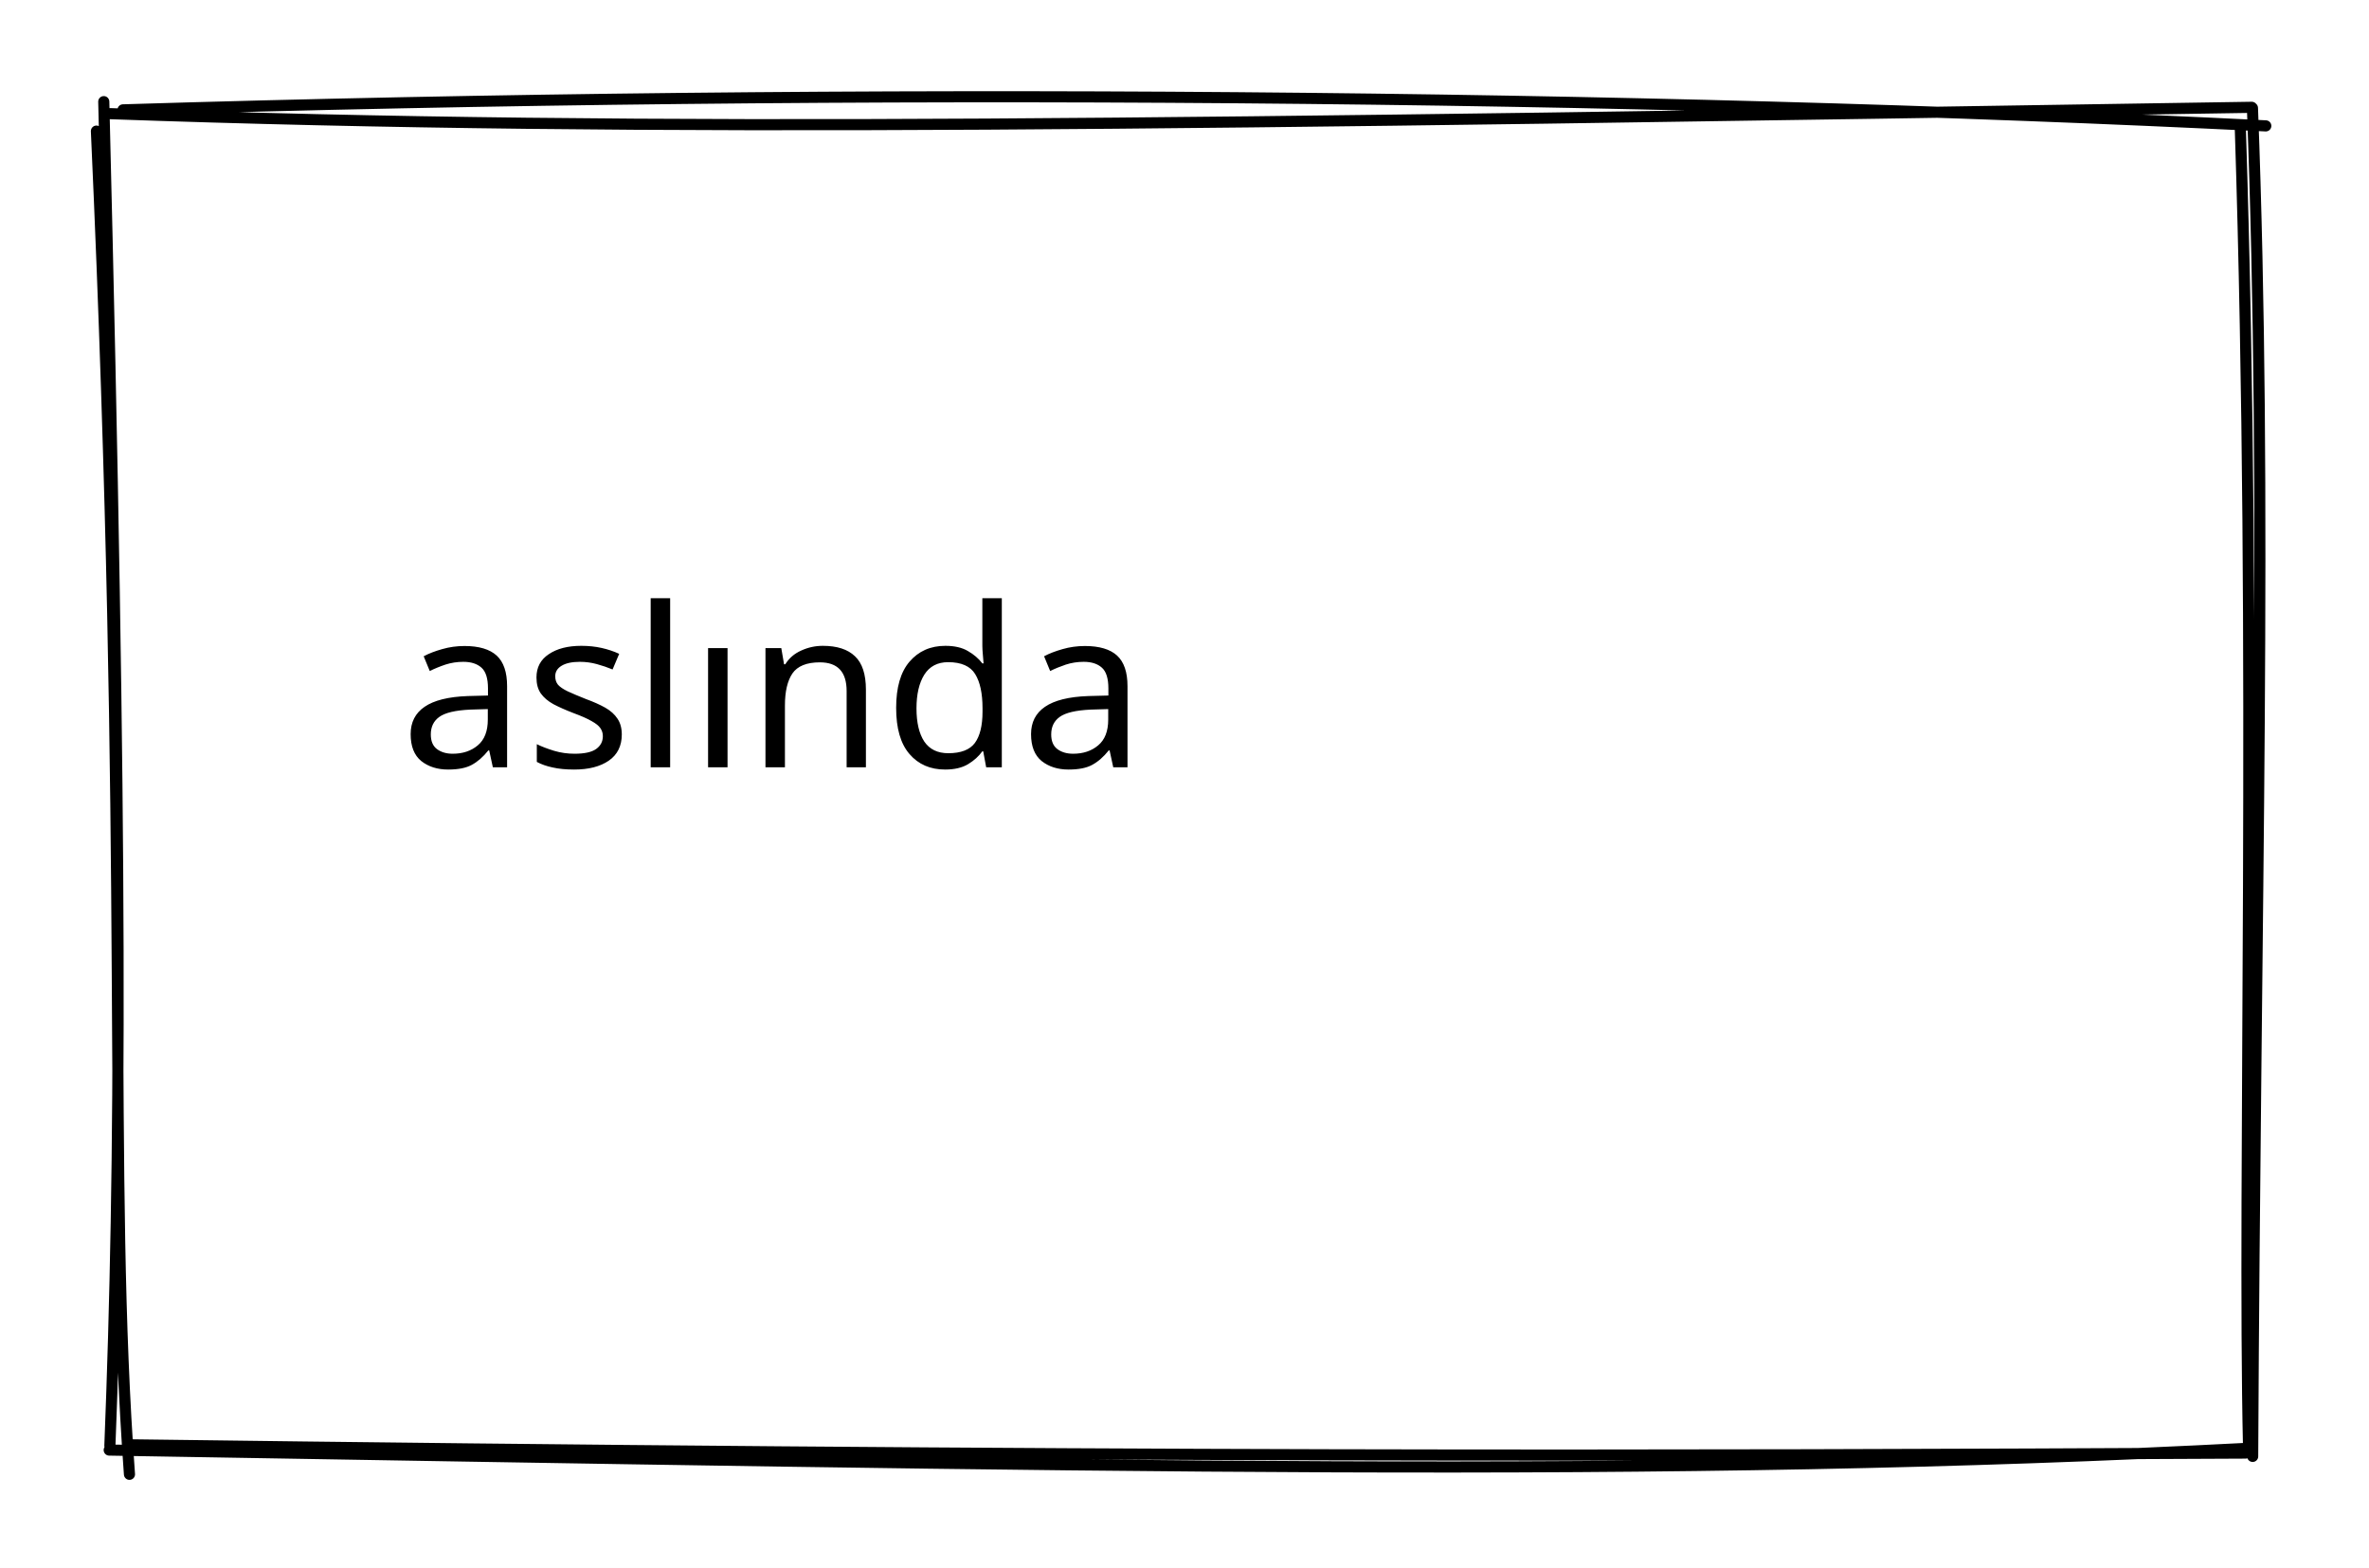
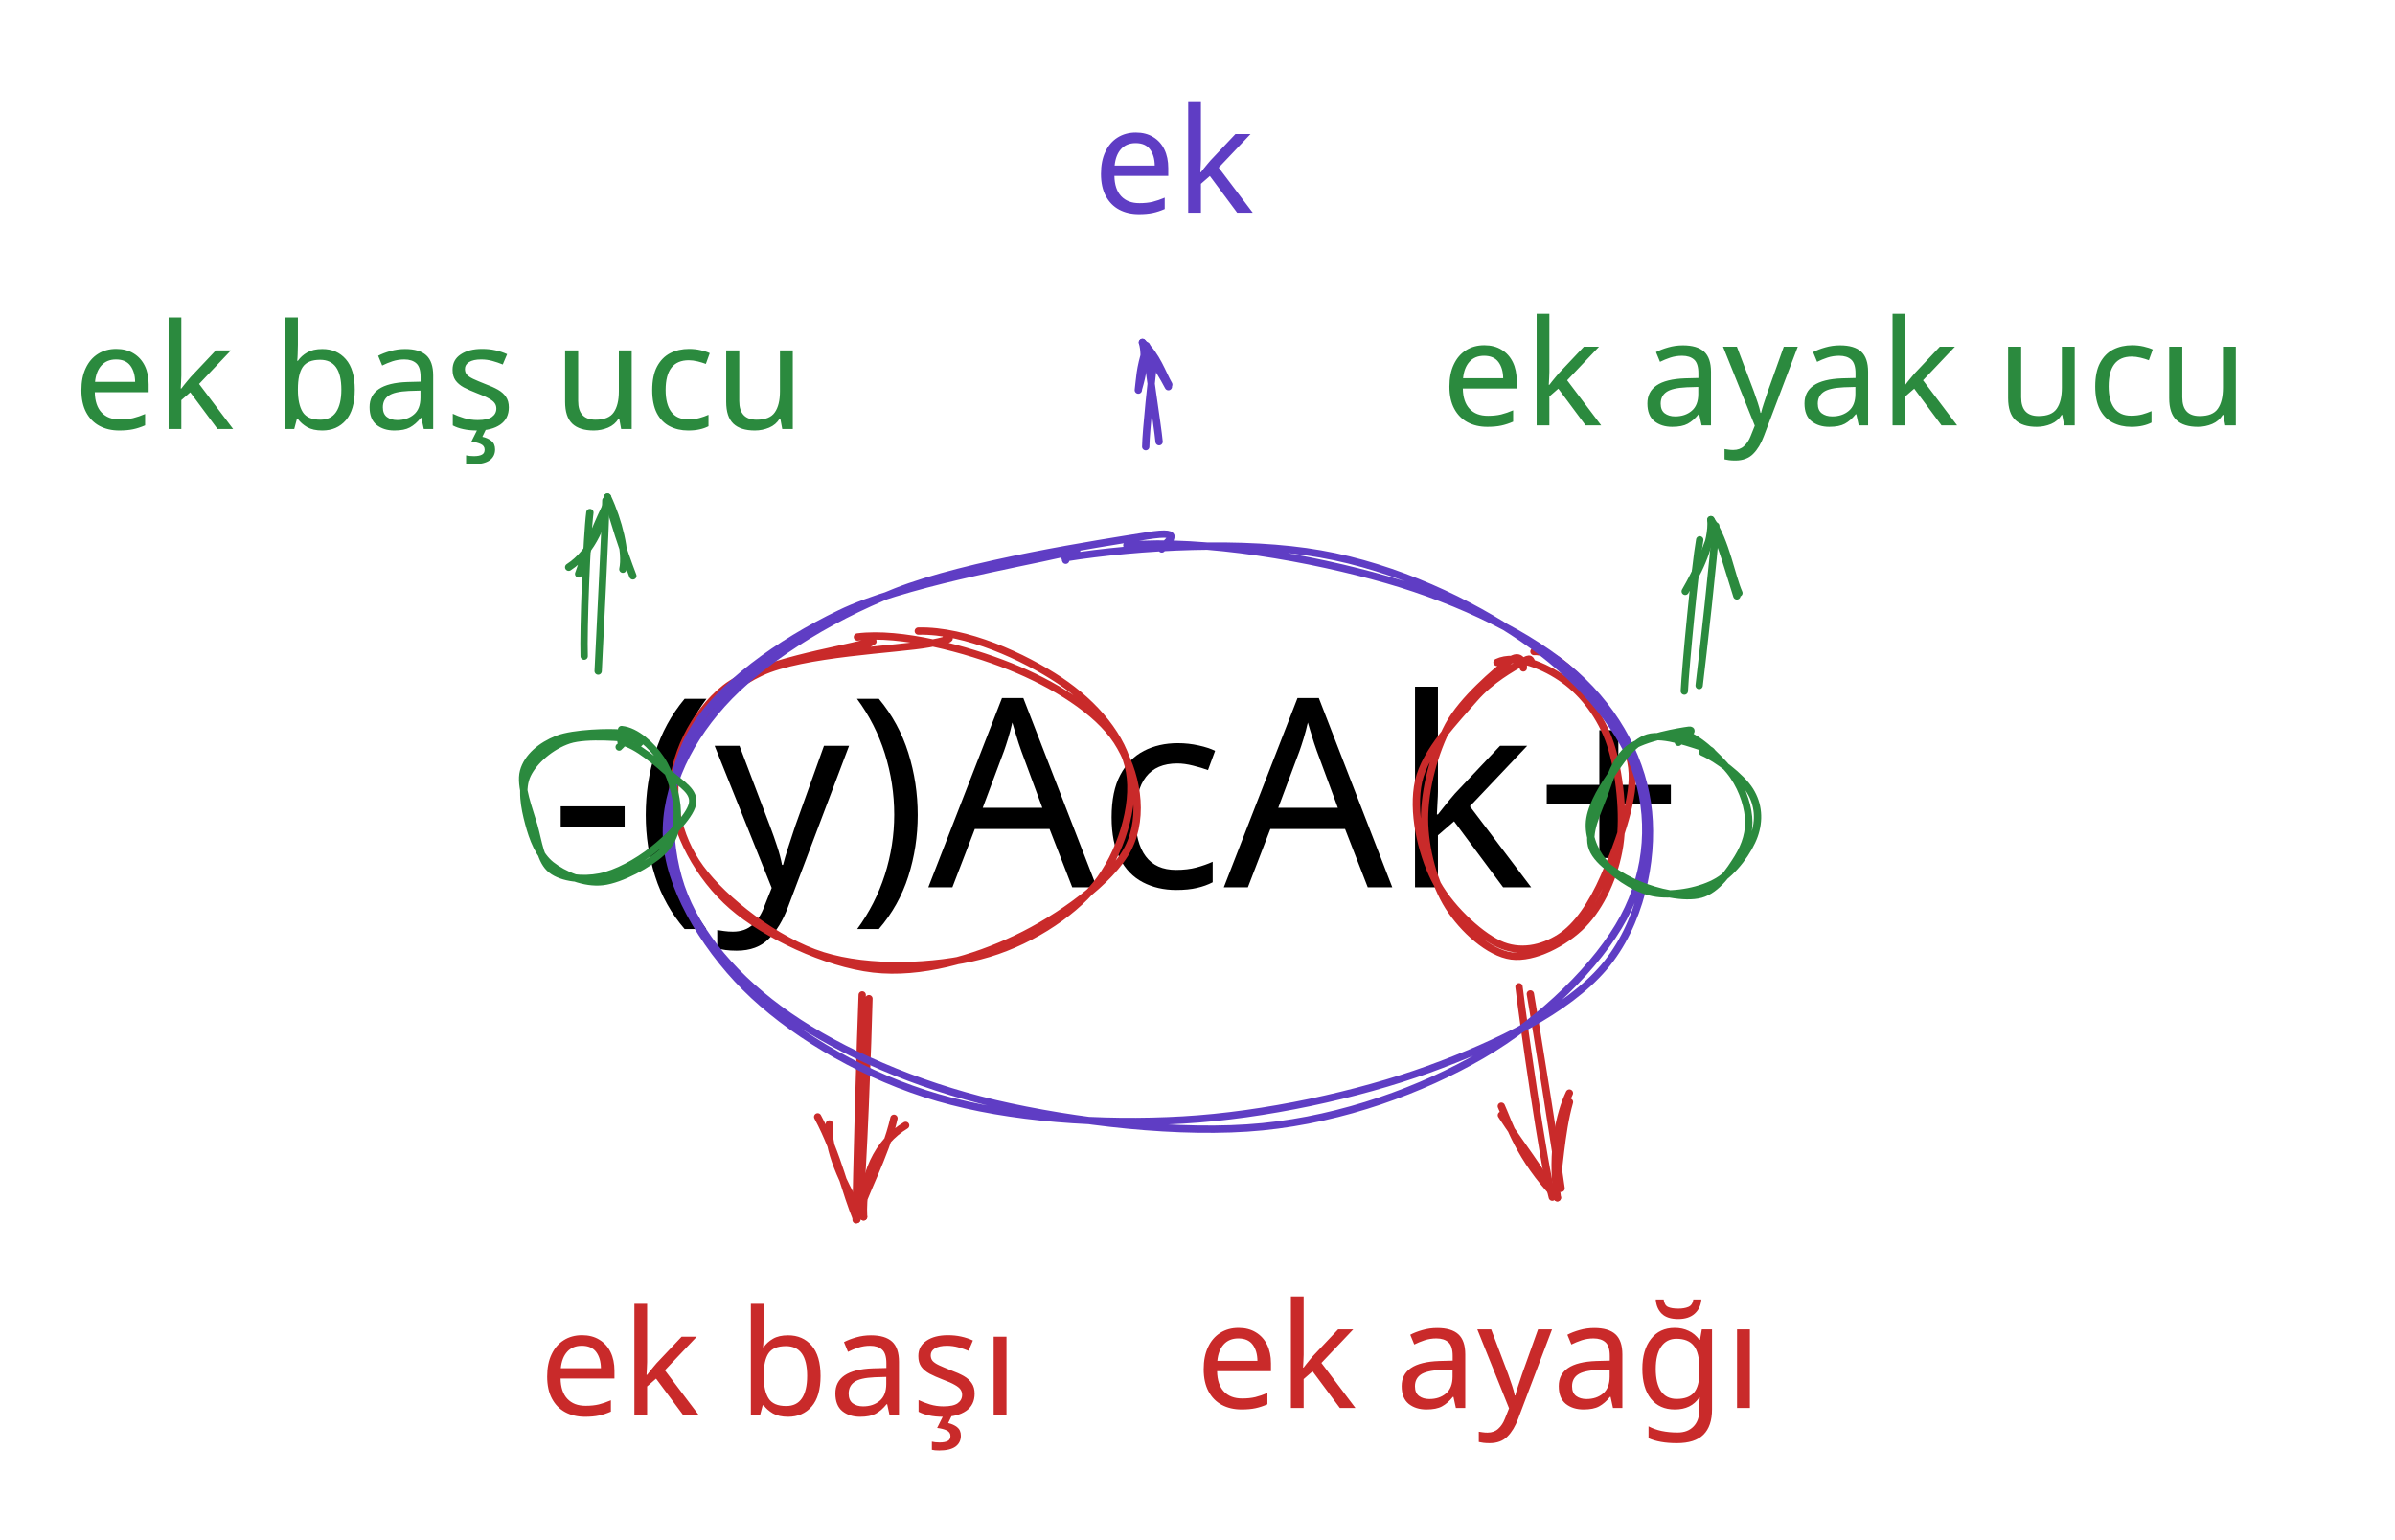
- <svg xmlns="http://www.w3.org/2000/svg" version="1.1" viewBox="0 0 213 141" width="213" height="141">
+ <svg xmlns="http://www.w3.org/2000/svg" version="1.1" viewBox="0 0 326.5 210" width="326.5" height="210">
  
-   eyJ2ZXJzaW9uIjoiMSIsImVuY29kaW5nIjoiYnN0cmluZyIsImNvbXByZXNzZWQiOnRydWUsImVuY29kZWQiOiJ4nM1U3W7TMFx1MDAxOL3fU0TZ7dY5TprGvWNjSFx1MDAwM7QhtYBcdTAwMTBCk5u4iVXXjmz3j6pcdTAwMGbFO/Bg2M6I06wgriZyXHUwMDExyd/v+c537P1ZXHUwMDEwhHpXk3BcdTAwMWOEZJtjRlx1MDAwYok34YW1r4lUVHDjgu6sxErmLrLSulbjqytcXNeDkuqZXHUwMDEwi0Eulk1cdTAwMWFhZEm4VibwqzlcdTAwMDfB3v07jSTJNeYlIy7BuXyvYd92L7jrXHUwMDFhpVx0jCBcdTAwMDBZ1kZQ9dp006Qw7jlminiPNYViPp0mk1H1sKPvP80uXHUwMDFmXHUwMDFlP1xcZ/e+6ZwyNtE71syE82olO5CUlmJBPtNCV7Z7z97mKWE481lSrMqKXHUwMDEzpY5yRI1zqnfWXHUwMDA2QGttOFx1MDAxOFx1MDAwN96yNac4gVx1MDAwM5QghFKUZDCBsPW6/Fx1MDAxMVx1MDAxOIAsjqFxjcBcYsQ9XFw3glx0aXGdXHUwMDAz93lkM5wvSlx1MDAwM49cdTAwMTdtjJaYq1x1MDAxYUuzLlx1MDAxZrf5PTHytStCy0pbI+xcdTAwMTBBXHUwMDFj8Vx1MDAxOYhcdTAwMTNcdTAwMDRgZy7bpb4rnFx1MDAwMr71eauwrJ/4XHSVPXRcdTAwMTBacLdcdTAwMWT5+ORVXeBmz1GapiA25IAk8kpglC+Mk69cdTAwMThzpsPFaelpstWnVIf+pLo4gqbZMP1nzd3ckstZ+eXjXHUwMDE05G/X8bt8OUpcdTAwMWbZf6+5NPuL5mD0UppL0XPJwbSvODNcdTAwMGbK4nRcYl9aciiK41OS89tcdTAwMTVcXE/od0twXHUwMDA3nLW+wUvKdkdcdTAwMGJyWjSQsGI/f/BcdTAwMDJ3aVPElHevXHUwMDFlOop/xWhp9Vx1MDAxYTIyP1x1MDAxNrKm5vVu3Vp0hsxNf2zKybuiXHUwMDBmWEhaUo7ZtI+luUXm71xiXHTNSz/Rhlx1MDAwZVx1MDAxM9PcKcM4LZ5G9Vx1MDAxNcM1JZvr50s/n7vPVnU3015cdTAwMDNi+d5cdTAwMWbOXHUwMDBlv1x1MDAwMI5cdTAwMTCt/CJ9
+   eyJ2ZXJzaW9uIjoiMSIsImVuY29kaW5nIjoiYnN0cmluZyIsImNvbXByZXNzZWQiOnRydWUsImVuY29kZWQiOiJ4nO1b23LbOFx1MDAxMn3PV7g0L7u1XHUwMDExXHUwMDA3QOM6b45cdTAwMWTfYkfxLXayNeWiJUqiLVGKSNmWp/It+1xy+1x1MDAwZrP/tVxy2Vx1MDAxMSnxXHUwMDEySra18tTCVZZcYoBgXHUwMDEz6D59ulx1MDAwMf3xZm2tXHUwMDEyjfpe5be1indXdzt+Y+DeVt7a+lx1MDAxYm9cdTAwMTD6vVx1MDAwMJvY+DrsXHJcdTAwMDf1cc92XHUwMDE09cPffv3V7fedllx1MDAxZl32etdOvdd9uM3reF0viELs+E+8Xlv7Y/w/8aDIu4vGfce18WMo6Nnaj71g/EjJKDdKXHUwMDExM+ngh5v4pMhrYGvT7YRe3GKrKudnRzd7XHUwMDE37ermZuO8+c3l3j5s7MdPbfqdznE06jy8j1tvXHUwMDBmXHUwMDA3XtxcdTAwMWFGg961d+Y3oraVa6Z+cl/Yw/mK71x1MDAxYfSGrXbgheHUPb2+W/ejka0jZFLrXHUwMDA2rfFcdTAwMThxzVx1MDAxZF5cdKFcdTAwMWNtsIA2kmvOJ632fkapw6WUwlxiLrRJNj9cYrbR6/RcdTAwMDZWsF/IuMSiXbr161x1MDAxNspcdTAwMTc0Jn2igVx1MDAxYoR9d4BrXHUwMDE197v98cpSTOrant9qR1jJZfw8bzzxXFxcdTAwMTKjXHUwMDE4hbizfUh/tzFe/d9n563tXHUwMDBl+o/zU1x07UVCQCvb+1nVSapPYm2bh43Tr1x1MDAxYptbXHUwMDA31Trf1M3DT1x1MDAxZuT9h8lYU7rmXHUwMDBlXHUwMDA2vdvKpOX747dYtGG/4T5oXHUwMDExxak1Slx1MDAxMMa5iJev41x1MDAwN9fYXHUwMDE4XGY7nVh5ekF07N/bXHUwMDA3gJyq3XK7fmc0tf5jbUdJqn9cdTAwMWL9fb2+fv2P5KqEXHUwMDFljj9cdTAwMWVcdTAwMDembljv+C1rXHUwMDEylY7XnLaVyEcrnTRHvcRcdTAwMWPWUVx1MDAwMFx1MDAxN4dcdTAwMWLsNmYl7lxy/JZcdTAwMWa4nZOUMONcdTAwMWXf32Zb6sPsZZiqMirPVFx1MDAxOVx1MDAwMWJAXHUwMDExUKVt1b37yi+r9HjnuGZuz89PgvWd9vnK26pcdTAwMDSHKKFcYlWSMmrYjK1yh0hNXGZTnFIuJMu1VXapXfCeYKtcdTAwMGVcdTAwMTPcIF5cdTAwMTgtpUZJdNp0XHUwMDE5dSShXHUwMDFjgFx1MDAxYcG4oprNmjJcdTAwMTWG2vuFmt+Wx8JcdTAwMTbYcpG1XHUwMDAxkFx1MDAwNK5kWVtcdTAwMTi5g+idXHUwMDFmNPyghW0xXHUwMDFl/HA1Y3WvhN2t06Ov7lH/4vR+/0h3z3dcdTAwMWFcdTAwMDdcIlx1MDAwMVxuaJ/1oVx1MDAxNadKXHUwMDFjpqVcdTAwMTBUibFbXHUwMDExnKlEt5bbx07G4VxuZ0yjhFx1MDAxNHCZ5WOH71x1MDAxM7G8oPFzoe6+vD9k5OD6/jNsXHUwMDFivbtPd2tcdTAwMWauc4RcdTAwMDJcdTAwMDaoTqgzTHOhuISUUOCIlFx1MDAxOFx1MDAxZDeMNnrdrlx1MDAxZuG8fur5QZQ5f+vWktuem0JcdTAwMDZ8jWTbrMn37YjTgFx1MDAxY39bi01ifDH5/vvbzN75mmpLNa2k8YBvkp95cJVHLFx1MDAxOM0lXHUwMDE2lFx1MDAwMFx1MDAxNVxmTHmwKl7SXHUwMDE1XHUwMDA1K25YXHUwMDAxsaCSOaZcdTAwMWOxeDJYJShcXIxOKWKhXHUwMDE1pYpxXHUwMDE2e8WlXHUwMDEwi2JHNKVrc1x1MDAxM1x1MDAwYlx1MDAwNFx1MDAxYdT6XHUwMDE4d39CLFx1MDAxOJmqLSBcdTAwMTbe9dql+59/rVxy68NMakHN1C0vTS2S4ixGLiihXCLXXrGRXHUwMDEwTTktbbBnx5v1jeDovl+739o593qk2amqVTdYRdFglSagtVx1MDAwNkJcdTAwMTJr+MAulIOkXHUwMDAyXHLZcEC71S9mr8xRXGZcdTAwMWYvgTJgTIuMsIBcdTAwMTFcdTAwMDdjM8FcdTAwMTFJiaFCMJGyZmBcYvmKLZdaIO1imlx1MDAxNNpbSWpxXHUwMDFh7d52RyGwu3fHh7298P072fmc48WJQFwipaiypIFcdTAwMWKAhIt79OLK4eiQjFwiQmqEWs1cdTAwMTejXHUwMDE2slb7tDHshNWjgW5903fh4PbGZFx0hcyCXHUwMDEzK42gXHUwMDFhl1xiWV6a7miHaorLSzQyQKpcdH3VPCNXaW2ppvX1mWhcdTAwMDaH3KDIkkxqwMSm8TPUKl7eXHUwMDE1RS2pjFx1MDAwM4U0o2T+4sk0I+E+XHUwMDBiaFx1MDAwNlx1MDAwNYZQQcyS81x1MDAxN0+gXHUwMDE5b4vGLfZ0heOWoC+SS1x1MDAxZLuh56Qv7si9XiH6Mlx1MDAxMadcdTAwMTBcdTAwMDW8Tsfvh15cdTAwMTZcdTAwMTBgzJ/LX4RSoFx0gfJIcNHdOiPD7aszXVx1MDAxYp6efNxrhO+8s1VHXHUwMDAyXGZgXHUwMDBiM5mkLFx1MDAxMtRccnOZuzhcdTAwMTLY0CZZdFxmXHUwMDAycWKTOyRZaEKcXHUwMDA3oFx1MDAwMEZsxFxuS45Hjlx1MDAwMlO7IfXjq1HNZTvCuO7pdfXZXHUwMDEynYZcdTAwMDLJjEdcdTAwMTak7Vx1MDAxOEvnqb2STNqIvjxrL371XHUwMDE11XpJkGyBkUwg+VA0kdhcdTAwMWFrvdDOw0aG0VpI84JaT1x1MDAxZFx1MDAxMIZLbrNcXFx1MDAwMExARk5cdTAwMTBQVlxyklx1MDAwMfo/ZYhIKT0lXG5cdTAwMDRcdTAwMDZcImDm1/qnpFx1MDAwNHP1cl7eXoycXHUwMDEz8stcdTAwMWSubdZaUODK/mWSaFxuuGyI7MooLbRWsFx1MDAxOG3/fHu/xz5cdTAwMWaS3S83Qlx1MDAwNXv+dvXYU2mZNOIjxWV7/C8gWyYtXHTKzkGA4YzwtEyvibZX87XWlpS+zknbi1x1MDAxY3aCrsw6bK5wvTF8Lb/1XHUwMDE4fVRNVds66Ln78lx1MDAwYt9cdTAwMTHe5cnVwcpDl1JcdTAwMDXUnVFYlsNmatpcdTAwMTnHSFx1MDAxMPtrMuOvU8il0G5cdTAwMTBnyevx14XEXmzz1snxhlx1MDAxOOk635G9j1dcdTAwMTc0XGKej1x1MDAwN0hKM7dgXHUwMDE241x1MDAwMVx1MDAxYXJpXHUwMDAwVUagXHRcdTAwMTNZPt1e/OqrakyGOtJoojW1OzlcdTAwMTSmjVx0eYCWXHUwMDFh+ZLGQoR5MVuynk1T9FWEXHUwMDEzxVx1MDAxOc/K3imHKYNcIlx1MDAxMcOt8aeSd3bzklBsXFwgSH5cdTAwMTJcdTAwMGLI08p5WUAxXHUwMDFjTzyucDjhSoOSwFxmkv1k4i72uMyGwVx1MDAxNNdcdTAwMTYhhjP0zYuxgPBMXHUwMDA02+7uXutr9I10T05qg9bRflomXGaTgFx1MDAxYYbOTjJitFwi2ULh8jKCLEBcdTAwMDJIQ/TrZlx1MDAwMbk6a0tKW+fkXHUwMDAweak7JFx1MDAxNLmYRZCMSEVV+dilmOOtKGZcdCGLXGKAUctcIlx1MDAwMKpcXOpOIXJcdTAwMDLHv+W6+JfK3b1kqI9MiHLyMrk7u9f3579XJHP3KMxCXHUwMDEwwE1uXGaAYVx1MDAxZjAlXHUwMDEyvOZnXGJQjO8rilx1MDAwMFx1MDAxOHhcdTAwMTXl7IxcXFx1MDAxNlx1MDAwMuhcZs6fgVx1MDAwMFxm18Wg31sgPfFcdTAwMTdDgP9Z8MCN1Kz8acl5d1x1MDAwNf5cXFx1MDAxZGj5IU0htlx1MDAxNKVcdTAwMThE/lx1MDAxOSR71IVcdTAwMDNcdTAwMTHl8SVa5/3OVn2Pk4Ow47GLxkV1Z7jq+FwiXHUwMDE0XHUwMDE0XHUwMDFkQirPMERcdTAwMTNcdTAwMWF1/oTsKMwk/OOJn+BNglx1MDAxMP7YXHUwMDAzkIIg8V8y3zj92Fx1MDAxY5lcdTAwMWIgu2LYPlP7w1x1MDAwZmaz9XxbXHUwMDAwSlwiz86y3kI1z1xy/YXIXHUwMDBm/blihFOuy298XHUwMDE1v/qKKrlcdTAwMDTjaFQwXHUwMDEwUmmDLHVayTU4UqN+XHUwMDBixpjdMHk5JSeORNJHbLKFXHUwMDEyoVx1MDAwMTI2vihziMQwy6A4qN6Kp6J/XHUwMDBlXHUwMDE4bSF9XFzyXHUwMDE2XHUwMDAw6mWchn9S8F9cYpRrk0BcdTAwMWJcdTAwMWOlpTacaiqFje8zXHUwMDAy7fHpXHUwMDFlXFxVXHRcdTAwMTguauCo0bDgueD+Ye3b6Kpe/4LkcOMwOOGtXHUwMDBmg0GGWMxJbFx1MDAwMkgqeYZYxKGEWVx1MDAwN6KRXGYpXHUwMDBllKdPXHUwMDE0vaZcdTAwMDRAvuLaUk3rbDzgm+TnvFx1MDAwMVx1MDAwMMjcXHUwMDAwQEgumU1elsau4lx1MDAwNV5Z7KJFXHUwMDBlXHUwMDFhSu9cdTAwMDE8XHUwMDE1u1i5XHUwMDAwQGhpRWXx2/4/XHUwMDAwWDKFQC1hyW2WZ1xmXHUwMDAwVoP4L0z4k7+Km4VcdTAwMTP0XCKAjrU83y8+gbqqcGJMUT6B8WWdXHUwMDA2zISTWNZcdTAwMWZwgm6HKmH+Klx1MDAxOUV3vdp//2lcdTAwMWT49sbV6HrY1aefp/ZcdTAwMThcdTAwMTZcdTAwMWT3JU9cdTAwMTlcbmqDhPk3I4tcdTAwMDJvmf9jXHUwMDAy1DwmqJ4jJin+ldmKXHUwMDFhXCKGZYWGWNqvL8lcdTAwMTBcdTAwMDVQprQwryexV0axuU6cK0wp9pvHuytuv39cdTAwMWPhvZPoXHUwMDAxX95vPPrP2FlVbnzv9l16/n9pjouVbWwsViU9++p/fH/z/b89XHUwMDBljeIifQ==
  <defs>
    <style>
      @font-face {
        font-family: "Virgil";
        src: url("https://excalidraw.com/Virgil.woff2");
      }
      @font-face {
        font-family: "Cascadia";
        src: url("https://excalidraw.com/Cascadia.woff2");
      }
    </style>
  </defs>
-   <rect x="0" y="0" width="213" height="141" fill="#ffffff" />
-   <g stroke-linecap="round" transform="translate(10 10) rotate(0 96.5 60.5)">
-     <path d="M1.06 -0.12 C67.69 -2.16, 137.26 -1.47, 193.72 1.32 M-0.11 0.22 C49.29 1.98, 96.65 1.16, 192.46 -0.35 M191.43 1.51 C192.97 49, 191.62 96.04, 192.17 120.11 M192.52 -0.29 C193.88 35.28, 192.78 70.57, 192.54 120.97 M191.9 120.67 C140.48 120.93, 86.9 121.07, 1.79 119.93 M192.39 120.23 C139.77 122.98, 89.01 121.89, -0.18 120.4 M1.64 122.58 C-0.36 95.24, 1.71 69.07, -1.33 1.79 M-0.12 120.01 C0.88 94.52, 1.02 66.97, -0.67 -0.86" stroke="#000000" stroke-width="1" fill="none" />
+   <rect x="0" y="0" width="326.5" height="210" fill="#ffffff" />
+   <g transform="translate(75 88) rotate(0 82.5 23)">
+     <text x="0" y="33" font-family="Virgil, Segoe UI Emoji" font-size="36px" fill="#000000" text-anchor="start" style="white-space: pre;" direction="ltr">-(y)AcAk+</text>
  </g>
-   <g transform="translate(36 50) rotate(0 34.5 13)">
-     <text x="0" y="19" font-family="Virgil, Segoe UI Emoji" font-size="20px" fill="#000000" text-anchor="start" style="white-space: pre;" direction="ltr">aslında</text>
+   <g stroke-linecap="round">
+     <g transform="translate(80.17571 90.60143) rotate(0 0.6274982 -10.80072)">
+       <path d="M-0.54 -1.12 C-0.66 -4.67, -0.19 -17.47, 0.24 -20.71 M1.37 0.91 C1.54 -3.02, 2.37 -18.48, 2.42 -22.36" stroke="#2b8a3e" stroke-width="1" fill="none" />
+     </g>
+     <g transform="translate(80.17571 90.60143) rotate(0 0.6274982 -10.80072)">
+       <path d="M4.74 -12.98 C5.25 -15.25, 4.13 -19.66, 2.64 -22.82 M6.1 -12.07 C4.64 -15.87, 3.46 -19.73, 2.77 -22.24" stroke="#2b8a3e" stroke-width="1" fill="none" />
+     </g>
+     <g transform="translate(80.17571 90.60143) rotate(0 0.6274982 -10.80072)">
+       <path d="M-2.65 -13.25 C0.64 -15.38, 2.3 -19.7, 2.64 -22.82 M-1.29 -12.34 C-0.03 -16.05, 1.52 -19.81, 2.77 -22.24" stroke="#2b8a3e" stroke-width="1" fill="none" />
+     </g>
+   </g>
+   <g transform="translate(10 39.5) rotate(0 54.5 13)">
+     <text x="0" y="19" font-family="Virgil, Segoe UI Emoji" font-size="20px" fill="#2b8a3e" text-anchor="start" style="white-space: pre;" direction="ltr">ek baş ucu</text>
+   </g>
+   <g stroke-linecap="round">
+     <g transform="translate(229.978 93.67883) rotate(0 1.360008 -10.24877)">
+       <path d="M-0.36 0.56 C-0.21 -2.68, 1.13 -16.68, 1.74 -20.06 M1.66 -0.2 C2.1 -3.75, 3.74 -18.38, 3.93 -21.95" stroke="#2b8a3e" stroke-width="1" fill="none" />
+     </g>
+     <g transform="translate(229.978 93.67883) rotate(0 1.360008 -10.24877)">
+       <path d="M7.08 -12.81 C6.04 -15.17, 5.35 -19.72, 3.26 -22.81 M6.8 -12.42 C5.81 -15.54, 4.72 -19.5, 3.57 -21.83" stroke="#2b8a3e" stroke-width="1" fill="none" />
+     </g>
+     <g transform="translate(229.978 93.67883) rotate(0 1.360008 -10.24877)">
+       <path d="M0.04 -13.43 C1.61 -15.54, 3.52 -19.86, 3.26 -22.81 M-0.24 -13.04 C1.47 -15.97, 3.08 -19.69, 3.57 -21.83" stroke="#2b8a3e" stroke-width="1" fill="none" />
+     </g>
+   </g>
+   <g transform="translate(196.5 39) rotate(0 60 13)">
+     <text x="0" y="19" font-family="Virgil, Segoe UI Emoji" font-size="20px" fill="#2b8a3e" text-anchor="start" style="white-space: pre;" direction="ltr">ek ayak ucu</text>
+   </g>
+   <g stroke-linecap="round" transform="translate(92 87) rotate(0 31.5 22)">
+     <path d="M33.19 -0.94 C39.73 -1.09, 47.65 2.6, 52.45 5.79 C57.25 8.99, 61.17 13.58, 61.99 18.23 C62.82 22.88, 60.76 29.5, 57.37 33.68 C53.98 37.87, 47.85 41.74, 41.64 43.34 C35.44 44.95, 26.51 45.31, 20.15 43.32 C13.79 41.33, 6.76 35.83, 3.5 31.41 C0.24 26.99, -0.8 21.27, 0.57 16.82 C1.94 12.36, 6.06 7.36, 11.72 4.69 C17.39 2.02, 30.38 1.57, 34.58 0.8 C38.79 0.03, 37.06 -0.12, 36.96 0.06 M24.89 -0.13 C30.78 -0.89, 39.8 1.52, 45.7 3.88 C51.6 6.25, 57.58 9.91, 60.26 14.04 C62.95 18.17, 64.08 24.17, 61.8 28.66 C59.51 33.16, 52.34 38.26, 46.55 41 C40.77 43.75, 33.52 45.87, 27.07 45.13 C20.61 44.38, 12.36 40.5, 7.81 36.54 C3.25 32.58, -0.11 26.32, -0.27 21.37 C-0.42 16.42, 2.53 10.27, 6.86 6.84 C11.2 3.4, 22.62 1.65, 25.74 0.75 C28.86 -0.15, 25.29 1.06, 25.58 1.45" stroke="#c92a2a" stroke-width="1" fill="none" />
+   </g>
+   <g stroke-linecap="round">
+     <g transform="translate(117.4396 135.1548) rotate(0 -0.6797323 15.19181)">
+       <path d="M1.02 1.03 C0.9 6.12, 0.23 25.14, -0.33 29.91 M0.1 0.52 C-0.12 5.83, -0.73 26.2, -0.73 31.19" stroke="#c92a2a" stroke-width="1" fill="none" />
+     </g>
+     <g transform="translate(117.4396 135.1548) rotate(0 -0.6797323 15.19181)">
+       <path d="M-4.38 18.12 C-4.71 20.37, -3.45 24.98, 0.29 30.78 M-5.97 17.15 C-3.14 22.41, -2.16 27.68, -0.62 31.12" stroke="#c92a2a" stroke-width="1" fill="none" />
+     </g>
+     <g transform="translate(117.4396 135.1548) rotate(0 -0.6797323 15.19181)">
+       <path d="M6.02 18.31 C2.23 20.58, 0.02 25.13, 0.29 30.78 M4.43 17.34 C3.23 22.6, 0.18 27.8, -0.62 31.12" stroke="#c92a2a" stroke-width="1" fill="none" />
+     </g>
+   </g>
+   <g stroke-linecap="round" transform="translate(194.5 90) rotate(0 13.5 20)">
+     <path d="M9.58 0.33 C12.11 -0.88, 16.16 0.84, 18.73 2.7 C21.31 4.55, 23.77 7.67, 25.03 11.44 C26.29 15.21, 26.93 21.19, 26.3 25.3 C25.68 29.4, 23.75 33.56, 21.29 36.07 C18.83 38.58, 14.6 40.76, 11.55 40.36 C8.49 39.95, 4.96 36.74, 2.98 33.63 C1.01 30.52, -0.29 25.8, -0.3 21.69 C-0.3 17.57, 1.05 12.54, 2.96 8.95 C4.88 5.37, 9.5 1.51, 11.2 0.19 C12.9 -1.12, 13.22 0.61, 13.17 1.08 M14.62 -1.15 C17.24 -1.32, 20.77 2.35, 23.01 5.11 C25.24 7.87, 27.83 11.35, 28.02 15.42 C28.22 19.5, 25.83 25.82, 24.18 29.56 C22.54 33.3, 20.53 36.32, 18.13 37.85 C15.74 39.37, 12.68 40.06, 9.83 38.72 C6.98 37.38, 2.86 33.5, 1.04 29.8 C-0.79 26.1, -2.01 20.61, -1.11 16.53 C-0.21 12.45, 4.1 8.02, 6.45 5.32 C8.79 2.62, 11.64 1.13, 12.97 0.32 C14.29 -0.5, 14.08 0.02, 14.39 0.44" stroke="#c92a2a" stroke-width="1" fill="none" />
+   </g>
+   <g stroke-linecap="round">
+     <g transform="translate(208.7981 135.4015) rotate(0 2.244094 13.63963)">
+       <path d="M-0.17 0.14 C0.58 4.41, 3.43 22.31, 4.02 26.65 M-1.72 -0.84 C-1.13 4.1, 1.59 23.24, 2.82 27.85" stroke="#c92a2a" stroke-width="1" fill="none" />
+     </g>
+     <g transform="translate(208.7981 135.4015) rotate(0 2.244094 13.63963)">
+       <path d="M-4.13 15.45 C-3.05 17.82, -1.78 22.39, 3.51 27.93 M-4.12 16.67 C-1.75 20.33, 1.71 24.75, 3.13 27.68" stroke="#c92a2a" stroke-width="1" fill="none" />
+     </g>
+     <g transform="translate(208.7981 135.4015) rotate(0 2.244094 13.63963)">
+       <path d="M5.15 13.66 C3.81 16.49, 2.64 21.52, 3.51 27.93 M5.16 14.88 C3.94 19.17, 3.8 24.29, 3.13 27.68" stroke="#c92a2a" stroke-width="1" fill="none" />
+     </g>
+   </g>
+   <g transform="translate(73.5 174) rotate(0 35 13)">
+     <text x="0" y="19" font-family="Virgil, Segoe UI Emoji" font-size="20px" fill="#c92a2a" text-anchor="start" style="white-space: pre;" direction="ltr">ek başı</text>
+   </g>
+   <g transform="translate(163 173) rotate(0 41 13)">
+     <text x="0" y="19" font-family="Virgil, Segoe UI Emoji" font-size="20px" fill="#c92a2a" text-anchor="start" style="white-space: pre;" direction="ltr">ek ayağı</text>
+   </g>
+   <g stroke-linecap="round" transform="translate(91 74) rotate(0 67 39.5)">
+     <path d="M62.62 0.36 C73.22 -0.53, 87.88 2.13, 98.06 5.05 C108.24 7.98, 117.75 12.64, 123.7 17.92 C129.64 23.2, 133.07 30.05, 133.73 36.72 C134.39 43.39, 132.64 52.07, 127.63 57.93 C122.63 63.78, 113.26 68.37, 103.7 71.84 C94.14 75.3, 81.4 78.09, 70.27 78.73 C59.14 79.38, 46.66 78.52, 36.91 75.69 C27.16 72.87, 17.93 67.48, 11.77 61.76 C5.61 56.03, 0.67 47.97, -0.05 41.35 C-0.77 34.72, 2.25 27.78, 7.45 22 C12.64 16.23, 21.5 10.51, 31.13 6.7 C40.76 2.88, 59.21 0.06, 65.25 -0.91 C71.29 -1.89, 67.44 0.2, 67.38 0.86 M54.19 2.07 C64.42 0.44, 78.62 -0.29, 89.01 1.54 C99.41 3.37, 109.44 8.17, 116.59 13.06 C123.74 17.95, 129.64 24.53, 131.93 30.87 C134.22 37.22, 133.82 44.63, 130.34 51.13 C126.86 57.62, 119.24 65.11, 111.04 69.86 C102.83 74.62, 92.17 78.55, 81.1 79.65 C70.03 80.75, 55.37 78.99, 44.62 76.48 C33.86 73.96, 23.69 69.49, 16.56 64.56 C9.43 59.64, 4.05 53.39, 1.85 46.92 C-0.34 40.45, -0.22 31.94, 3.39 25.73 C7 19.52, 15.2 13.68, 23.53 9.66 C31.86 5.63, 48.23 2.79, 53.35 1.59 C58.48 0.38, 53.83 1.69, 54.28 2.4" stroke="#5f3dc4" stroke-width="1" fill="none" />
+   </g>
+   <g stroke-linecap="round">
+     <g transform="translate(156.9134 60.21793) rotate(0 0.307003 -6.03204)">
+       <path d="M-0.72 0.69 C-0.71 -1.2, 0.14 -9.38, 0.43 -11.34 M1.1 0.01 C0.9 -2.22, -0.51 -10.93, -0.62 -13.08" stroke="#5f3dc4" stroke-width="1" fill="none" />
+     </g>
+     <g transform="translate(156.9134 60.21793) rotate(0 0.307003 -6.03204)">
+       <path d="M2.42 -7.77 C1.55 -9.27, 0.8 -11.73, -1.17 -13.52 M2.37 -7.49 C1.69 -8.83, 0.77 -10.14, -0.62 -12.78" stroke="#5f3dc4" stroke-width="1" fill="none" />
+     </g>
+     <g transform="translate(156.9134 60.21793) rotate(0 0.307003 -6.03204)">
+       <path d="M-1.68 -7.3 C-1.2 -8.94, -0.6 -11.54, -1.17 -13.52 M-1.73 -7.02 C-1.53 -8.48, -1.57 -9.89, -0.62 -12.78" stroke="#5f3dc4" stroke-width="1" fill="none" />
+     </g>
+   </g>
+   <g transform="translate(149 10) rotate(0 11 13)">
+     <text x="0" y="19" font-family="Virgil, Segoe UI Emoji" font-size="20px" fill="#5f3dc4" text-anchor="start" style="white-space: pre;" direction="ltr">ek</text>
+   </g>
+   <g stroke-linecap="round" transform="translate(217 101) rotate(0 11 10)">
+     <path d="M15.1 1.57 C17.08 2.42, 20.39 4.92, 21.57 6.82 C22.75 8.71, 22.88 10.87, 22.15 12.93 C21.42 14.99, 19.39 17.85, 17.18 19.16 C14.97 20.48, 11.38 21.15, 8.87 20.81 C6.36 20.47, 3.65 18.7, 2.12 17.13 C0.58 15.56, -0.39 13.42, -0.33 11.39 C-0.28 9.36, 1.11 6.92, 2.45 4.96 C3.78 2.99, 5.5 0.26, 7.66 -0.39 C9.83 -1.05, 13.96 0.56, 15.45 1.01 C16.93 1.46, 16.38 2.11, 16.56 2.3 M12.04 -0.99 C14.05 -0.93, 17.19 2.17, 18.75 4.07 C20.31 5.97, 21.18 8.42, 21.37 10.4 C21.56 12.39, 20.98 14.23, 19.9 15.99 C18.81 17.74, 17.1 20.33, 14.86 20.94 C12.61 21.55, 8.88 20.68, 6.42 19.64 C3.96 18.6, 0.88 16.73, 0.09 14.7 C-0.71 12.67, 0.81 9.73, 1.65 7.46 C2.49 5.18, 3.19 2.52, 5.12 1.04 C7.05 -0.44, 12.12 -1.28, 13.24 -1.42 C14.35 -1.55, 11.89 0.05, 11.81 0.23" stroke="#2b8a3e" stroke-width="1" fill="none" />
+   </g>
+   <g stroke-linecap="round" transform="translate(71 100) rotate(0 11 10)">
+     <path d="M13.74 -0.51 C15.73 -0.31, 17.85 1.64, 19.11 3.52 C20.38 5.39, 21.31 8.6, 21.33 10.72 C21.34 12.84, 20.91 14.65, 19.22 16.23 C17.53 17.81, 13.68 19.93, 11.17 20.22 C8.65 20.51, 5.83 19.3, 4.15 17.97 C2.47 16.64, 1.61 14.3, 1.07 12.24 C0.52 10.18, -0.02 7.5, 0.9 5.61 C1.81 3.72, 4.11 1.72, 6.56 0.91 C9.02 0.11, 14.13 0.62, 15.65 0.77 C17.16 0.92, 15.73 1.55, 15.63 1.82 M13.66 1.13 C15.88 1.56, 18.69 4.13, 20.31 5.55 C21.93 6.98, 23.78 7.94, 23.39 9.67 C23 11.4, 20.06 14.29, 17.95 15.95 C15.85 17.6, 13.05 19.15, 10.76 19.59 C8.46 20.04, 5.67 19.77, 4.18 18.61 C2.68 17.45, 2.42 14.86, 1.79 12.62 C1.15 10.39, -0.16 7.17, 0.37 5.2 C0.9 3.23, 2.77 1.67, 4.99 0.8 C7.2 -0.07, 12.28 -0.19, 13.68 -0.01 C15.09 0.17, 13.5 1.82, 13.41 1.87" stroke="#2b8a3e" stroke-width="1" fill="none" />
  </g>
</svg>
